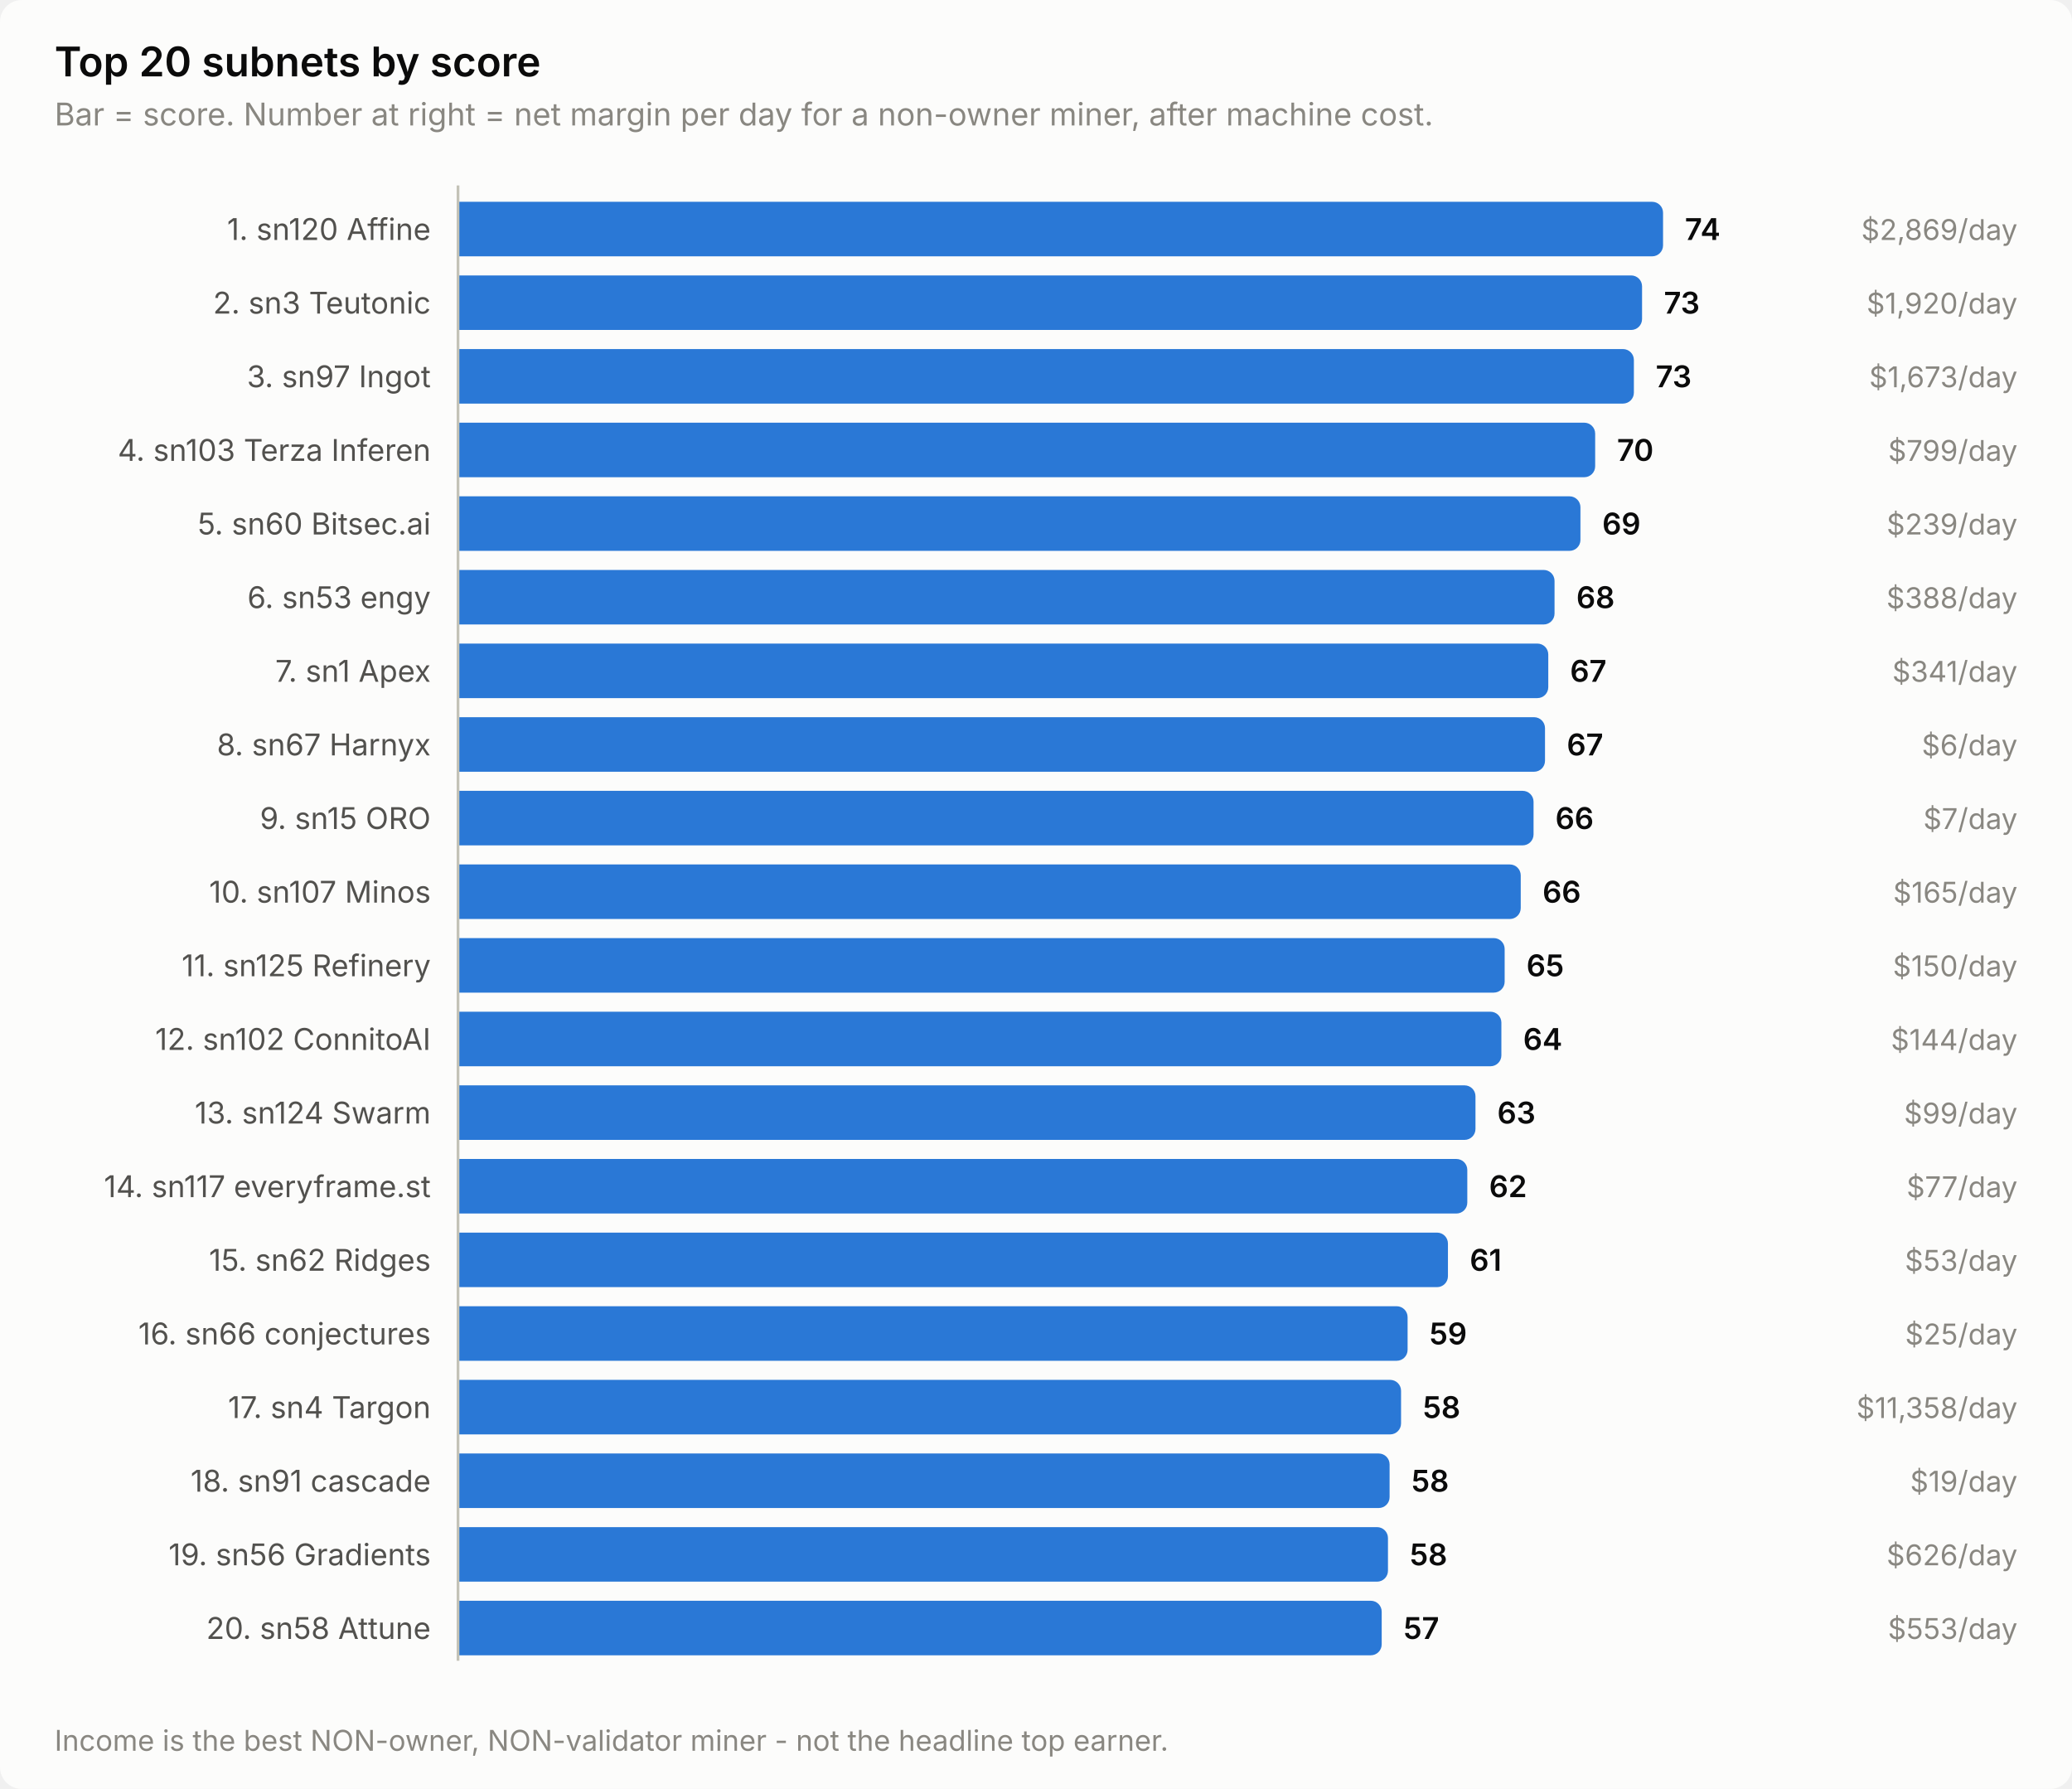
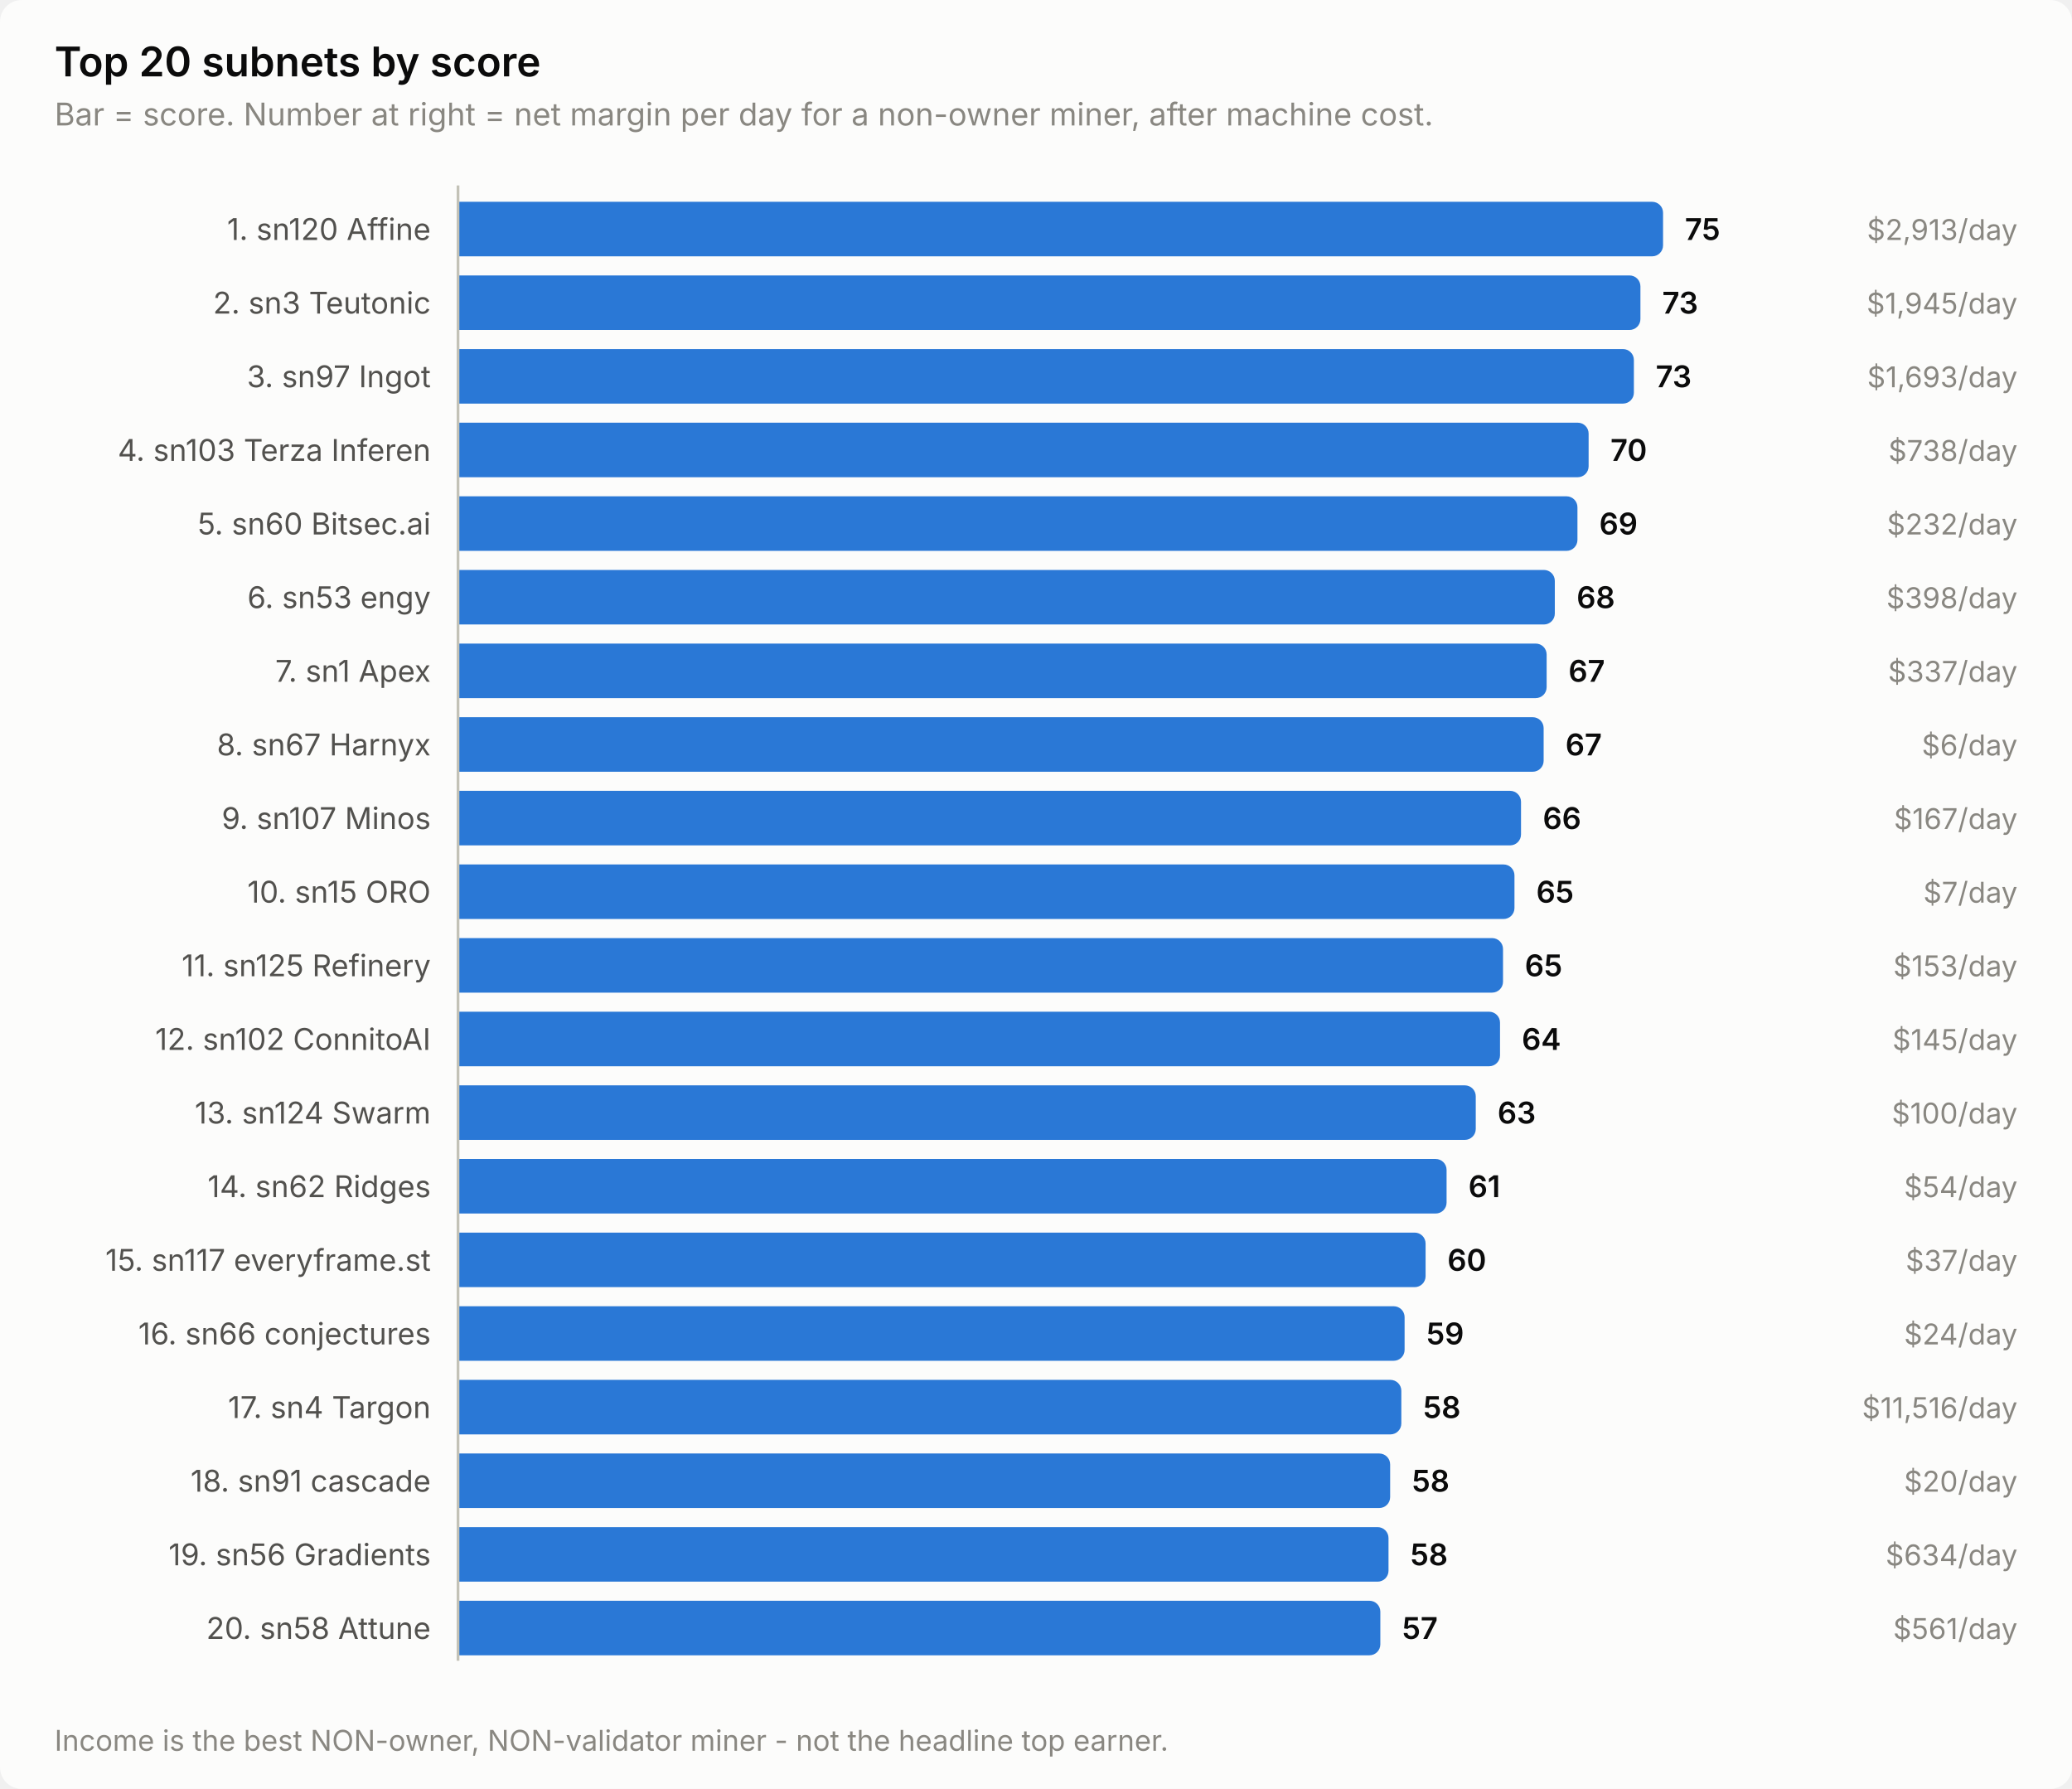
<svg xmlns="http://www.w3.org/2000/svg" width="760" height="656" viewBox="0 0 760 656" role="img" aria-label="Top 20 subnets by score">
  <style>
    text { font-family: system-ui, -apple-system, 'Segoe UI', sans-serif; }
    .t-title { font-size: 15px; font-weight: 600; }
    .t-sub { font-size: 11.5px; }
    .t-lab { font-size: 11px; }
    .t-val { font-size: 11px; font-weight: 600; font-variant-numeric: tabular-nums; }
    .t-tick { font-size: 10.5px; font-variant-numeric: tabular-nums; }

    .surface { fill: #fcfcfb; }
    .ink { fill: #0b0b0b; }
    .ink2 { fill: #52514e; }
    .muted { fill: #898781; }
    .grid { stroke: #e1e0d9; }
    .axis { stroke: #c3c2b7; }
    .accent { fill: #2a78d6; }
    .critical { fill: #d03b3b; }
    .deemph { fill: #d8d7d0; }

    @media (prefers-color-scheme: dark) {
      .surface { fill: #1a1a19; }
      .ink { fill: #ffffff; }
      .ink2 { fill: #c3c2b7; }
      .muted { fill: #898781; }
      .grid { stroke: #2c2c2a; }
      .axis { stroke: #383835; }
      .accent { fill: #3987e5; }
      .deemph { fill: #3a3a37; }
    }
</style>
  <rect class="surface" width="760" height="656" rx="8" />
  <text class="ink t-title" x="20" y="28">Top 20 subnets by score</text>
  <text class="muted t-sub" x="20" y="46">Bar = score. Number at right = net margin per day for a non-owner miner, after machine cost.</text>
  <text class="ink2 t-lab" x="158" y="88" text-anchor="end">1. sn120 Affine</text>
  <path class="accent" d="M168.0,74.0 H606.0 a4.0,4.0 0 0 1 4.0,4.0 V90.0 a4.0,4.0 0 0 1 -4.0,4.0 H168.0 Z" />
-   <text class="ink t-val" x="618.0" y="88">74</text>
-   <text class="muted t-tick" x="740" y="88" text-anchor="end">$2,869/day</text>
+   <text class="ink t-val" x="618.0" y="88">75</text>
+   <text class="muted t-tick" x="740" y="88" text-anchor="end">$2,913/day</text>
  <text class="ink2 t-lab" x="158" y="115" text-anchor="end">2. sn3 Teutonic</text>
-   <path class="accent" d="M168.0,101.0 H598.3 a4.0,4.0 0 0 1 4.0,4.0 V117.0 a4.0,4.0 0 0 1 -4.0,4.0 H168.0 Z" />
-   <text class="ink t-val" x="610.3" y="115">73</text>
-   <text class="muted t-tick" x="740" y="115" text-anchor="end">$1,920/day</text>
+   <path class="accent" d="M168.0,101.0 H597.7 a4.0,4.0 0 0 1 4.0,4.0 V117.0 a4.0,4.0 0 0 1 -4.0,4.0 H168.0 Z" />
+   <text class="ink t-val" x="609.7" y="115">73</text>
+   <text class="muted t-tick" x="740" y="115" text-anchor="end">$1,945/day</text>
  <text class="ink2 t-lab" x="158" y="142" text-anchor="end">3. sn97 Ingot</text>
  <path class="accent" d="M168.0,128.0 H595.3 a4.0,4.0 0 0 1 4.0,4.0 V144.0 a4.0,4.0 0 0 1 -4.0,4.0 H168.0 Z" />
  <text class="ink t-val" x="607.3" y="142">73</text>
-   <text class="muted t-tick" x="740" y="142" text-anchor="end">$1,673/day</text>
+   <text class="muted t-tick" x="740" y="142" text-anchor="end">$1,693/day</text>
  <text class="ink2 t-lab" x="158" y="169" text-anchor="end">4. sn103 Terza Inferen</text>
-   <path class="accent" d="M168.0,155.0 H581.1 a4.0,4.0 0 0 1 4.0,4.0 V171.0 a4.0,4.0 0 0 1 -4.0,4.0 H168.0 Z" />
-   <text class="ink t-val" x="593.1" y="169">70</text>
-   <text class="muted t-tick" x="740" y="169" text-anchor="end">$799/day</text>
+   <path class="accent" d="M168.0,155.0 H578.7 a4.0,4.0 0 0 1 4.0,4.0 V171.0 a4.0,4.0 0 0 1 -4.0,4.0 H168.0 Z" />
+   <text class="ink t-val" x="590.7" y="169">70</text>
+   <text class="muted t-tick" x="740" y="169" text-anchor="end">$738/day</text>
  <text class="ink2 t-lab" x="158" y="196" text-anchor="end">5. sn60 Bitsec.ai</text>
-   <path class="accent" d="M168.0,182.0 H575.7 a4.0,4.0 0 0 1 4.0,4.0 V198.0 a4.0,4.0 0 0 1 -4.0,4.0 H168.0 Z" />
-   <text class="ink t-val" x="587.7" y="196">69</text>
-   <text class="muted t-tick" x="740" y="196" text-anchor="end">$239/day</text>
+   <path class="accent" d="M168.0,182.0 H574.6 a4.0,4.0 0 0 1 4.0,4.0 V198.0 a4.0,4.0 0 0 1 -4.0,4.0 H168.0 Z" />
+   <text class="ink t-val" x="586.6" y="196">69</text>
+   <text class="muted t-tick" x="740" y="196" text-anchor="end">$232/day</text>
  <text class="ink2 t-lab" x="158" y="223" text-anchor="end">6. sn53 engy</text>
-   <path class="accent" d="M168.0,209.0 H566.2 a4.0,4.0 0 0 1 4.0,4.0 V225.0 a4.0,4.0 0 0 1 -4.0,4.0 H168.0 Z" />
-   <text class="ink t-val" x="578.2" y="223">68</text>
-   <text class="muted t-tick" x="740" y="223" text-anchor="end">$388/day</text>
+   <path class="accent" d="M168.0,209.0 H566.3 a4.0,4.0 0 0 1 4.0,4.0 V225.0 a4.0,4.0 0 0 1 -4.0,4.0 H168.0 Z" />
+   <text class="ink t-val" x="578.3" y="223">68</text>
+   <text class="muted t-tick" x="740" y="223" text-anchor="end">$398/day</text>
  <text class="ink2 t-lab" x="158" y="250" text-anchor="end">7. sn1 Apex</text>
-   <path class="accent" d="M168.0,236.0 H563.9 a4.0,4.0 0 0 1 4.0,4.0 V252.0 a4.0,4.0 0 0 1 -4.0,4.0 H168.0 Z" />
-   <text class="ink t-val" x="575.9" y="250">67</text>
-   <text class="muted t-tick" x="740" y="250" text-anchor="end">$341/day</text>
+   <path class="accent" d="M168.0,236.0 H563.3 a4.0,4.0 0 0 1 4.0,4.0 V252.0 a4.0,4.0 0 0 1 -4.0,4.0 H168.0 Z" />
+   <text class="ink t-val" x="575.3" y="250">67</text>
+   <text class="muted t-tick" x="740" y="250" text-anchor="end">$337/day</text>
  <text class="ink2 t-lab" x="158" y="277" text-anchor="end">8. sn67 Harnyx</text>
-   <path class="accent" d="M168.0,263.0 H562.7 a4.0,4.0 0 0 1 4.0,4.0 V279.0 a4.0,4.0 0 0 1 -4.0,4.0 H168.0 Z" />
-   <text class="ink t-val" x="574.7" y="277">67</text>
+   <path class="accent" d="M168.0,263.0 H562.2 a4.0,4.0 0 0 1 4.0,4.0 V279.0 a4.0,4.0 0 0 1 -4.0,4.0 H168.0 Z" />
+   <text class="ink t-val" x="574.2" y="277">67</text>
  <text class="muted t-tick" x="740" y="277" text-anchor="end">$6/day</text>
-   <text class="ink2 t-lab" x="158" y="304" text-anchor="end">9. sn15 ORO</text>
-   <path class="accent" d="M168.0,290.0 H558.5 a4.0,4.0 0 0 1 4.0,4.0 V306.0 a4.0,4.0 0 0 1 -4.0,4.0 H168.0 Z" />
-   <text class="ink t-val" x="570.5" y="304">66</text>
-   <text class="muted t-tick" x="740" y="304" text-anchor="end">$7/day</text>
-   <text class="ink2 t-lab" x="158" y="331" text-anchor="end">10. sn107 Minos</text>
-   <path class="accent" d="M168.0,317.0 H553.8 a4.0,4.0 0 0 1 4.0,4.0 V333.0 a4.0,4.0 0 0 1 -4.0,4.0 H168.0 Z" />
-   <text class="ink t-val" x="565.8" y="331">66</text>
-   <text class="muted t-tick" x="740" y="331" text-anchor="end">$165/day</text>
+   <text class="ink2 t-lab" x="158" y="304" text-anchor="end">9. sn107 Minos</text>
+   <path class="accent" d="M168.0,290.0 H553.9 a4.0,4.0 0 0 1 4.0,4.0 V306.0 a4.0,4.0 0 0 1 -4.0,4.0 H168.0 Z" />
+   <text class="ink t-val" x="565.9" y="304">66</text>
+   <text class="muted t-tick" x="740" y="304" text-anchor="end">$167/day</text>
+   <text class="ink2 t-lab" x="158" y="331" text-anchor="end">10. sn15 ORO</text>
+   <path class="accent" d="M168.0,317.0 H551.5 a4.0,4.0 0 0 1 4.0,4.0 V333.0 a4.0,4.0 0 0 1 -4.0,4.0 H168.0 Z" />
+   <text class="ink t-val" x="563.5" y="331">65</text>
+   <text class="muted t-tick" x="740" y="331" text-anchor="end">$7/day</text>
  <text class="ink2 t-lab" x="158" y="358" text-anchor="end">11. sn125 Refinery</text>
-   <path class="accent" d="M168.0,344.0 H547.9 a4.0,4.0 0 0 1 4.0,4.0 V360.0 a4.0,4.0 0 0 1 -4.0,4.0 H168.0 Z" />
-   <text class="ink t-val" x="559.9" y="358">65</text>
-   <text class="muted t-tick" x="740" y="358" text-anchor="end">$150/day</text>
+   <path class="accent" d="M168.0,344.0 H547.3 a4.0,4.0 0 0 1 4.0,4.0 V360.0 a4.0,4.0 0 0 1 -4.0,4.0 H168.0 Z" />
+   <text class="ink t-val" x="559.3" y="358">65</text>
+   <text class="muted t-tick" x="740" y="358" text-anchor="end">$153/day</text>
  <text class="ink2 t-lab" x="158" y="385" text-anchor="end">12. sn102 ConnitoAI</text>
-   <path class="accent" d="M168.0,371.0 H546.7 a4.0,4.0 0 0 1 4.0,4.0 V387.0 a4.0,4.0 0 0 1 -4.0,4.0 H168.0 Z" />
-   <text class="ink t-val" x="558.7" y="385">64</text>
-   <text class="muted t-tick" x="740" y="385" text-anchor="end">$144/day</text>
+   <path class="accent" d="M168.0,371.0 H546.2 a4.0,4.0 0 0 1 4.0,4.0 V387.0 a4.0,4.0 0 0 1 -4.0,4.0 H168.0 Z" />
+   <text class="ink t-val" x="558.2" y="385">64</text>
+   <text class="muted t-tick" x="740" y="385" text-anchor="end">$145/day</text>
  <text class="ink2 t-lab" x="158" y="412" text-anchor="end">13. sn124 Swarm</text>
-   <path class="accent" d="M168.0,398.0 H537.2 a4.0,4.0 0 0 1 4.0,4.0 V414.0 a4.0,4.0 0 0 1 -4.0,4.0 H168.0 Z" />
-   <text class="ink t-val" x="549.2" y="412">63</text>
-   <text class="muted t-tick" x="740" y="412" text-anchor="end">$99/day</text>
-   <text class="ink2 t-lab" x="158" y="439" text-anchor="end">14. sn117 everyframe.st</text>
-   <path class="accent" d="M168.0,425.0 H534.2 a4.0,4.0 0 0 1 4.0,4.0 V441.0 a4.0,4.0 0 0 1 -4.0,4.0 H168.0 Z" />
-   <text class="ink t-val" x="546.2" y="439">62</text>
-   <text class="muted t-tick" x="740" y="439" text-anchor="end">$77/day</text>
-   <text class="ink2 t-lab" x="158" y="466" text-anchor="end">15. sn62 Ridges</text>
-   <path class="accent" d="M168.0,452.0 H527.1 a4.0,4.0 0 0 1 4.0,4.0 V468.0 a4.0,4.0 0 0 1 -4.0,4.0 H168.0 Z" />
-   <text class="ink t-val" x="539.1" y="466">61</text>
-   <text class="muted t-tick" x="740" y="466" text-anchor="end">$53/day</text>
+   <path class="accent" d="M168.0,398.0 H537.3 a4.0,4.0 0 0 1 4.0,4.0 V414.0 a4.0,4.0 0 0 1 -4.0,4.0 H168.0 Z" />
+   <text class="ink t-val" x="549.3" y="412">63</text>
+   <text class="muted t-tick" x="740" y="412" text-anchor="end">$100/day</text>
+   <text class="ink2 t-lab" x="158" y="439" text-anchor="end">14. sn62 Ridges</text>
+   <path class="accent" d="M168.0,425.0 H526.6 a4.0,4.0 0 0 1 4.0,4.0 V441.0 a4.0,4.0 0 0 1 -4.0,4.0 H168.0 Z" />
+   <text class="ink t-val" x="538.6" y="439">61</text>
+   <text class="muted t-tick" x="740" y="439" text-anchor="end">$54/day</text>
+   <text class="ink2 t-lab" x="158" y="466" text-anchor="end">15. sn117 everyframe.st</text>
+   <path class="accent" d="M168.0,452.0 H518.9 a4.0,4.0 0 0 1 4.0,4.0 V468.0 a4.0,4.0 0 0 1 -4.0,4.0 H168.0 Z" />
+   <text class="ink t-val" x="530.9" y="466">60</text>
+   <text class="muted t-tick" x="740" y="466" text-anchor="end">$37/day</text>
  <text class="ink2 t-lab" x="158" y="493" text-anchor="end">16. sn66 conjectures</text>
-   <path class="accent" d="M168.0,479.0 H512.3 a4.0,4.0 0 0 1 4.0,4.0 V495.0 a4.0,4.0 0 0 1 -4.0,4.0 H168.0 Z" />
-   <text class="ink t-val" x="524.3" y="493">59</text>
-   <text class="muted t-tick" x="740" y="493" text-anchor="end">$25/day</text>
+   <path class="accent" d="M168.0,479.0 H511.2 a4.0,4.0 0 0 1 4.0,4.0 V495.0 a4.0,4.0 0 0 1 -4.0,4.0 H168.0 Z" />
+   <text class="ink t-val" x="523.2" y="493">59</text>
+   <text class="muted t-tick" x="740" y="493" text-anchor="end">$24/day</text>
  <text class="ink2 t-lab" x="158" y="520" text-anchor="end">17. sn4 Targon</text>
-   <path class="accent" d="M168.0,506.0 H509.9 a4.0,4.0 0 0 1 4.0,4.0 V522.0 a4.0,4.0 0 0 1 -4.0,4.0 H168.0 Z" />
-   <text class="ink t-val" x="521.9" y="520">58</text>
-   <text class="muted t-tick" x="740" y="520" text-anchor="end">$11,358/day</text>
+   <path class="accent" d="M168.0,506.0 H510.0 a4.0,4.0 0 0 1 4.0,4.0 V522.0 a4.0,4.0 0 0 1 -4.0,4.0 H168.0 Z" />
+   <text class="ink t-val" x="522.0" y="520">58</text>
+   <text class="muted t-tick" x="740" y="520" text-anchor="end">$11,516/day</text>
  <text class="ink2 t-lab" x="158" y="547" text-anchor="end">18. sn91 cascade</text>
-   <path class="accent" d="M168.0,533.0 H505.7 a4.0,4.0 0 0 1 4.0,4.0 V549.0 a4.0,4.0 0 0 1 -4.0,4.0 H168.0 Z" />
-   <text class="ink t-val" x="517.7" y="547">58</text>
-   <text class="muted t-tick" x="740" y="547" text-anchor="end">$19/day</text>
+   <path class="accent" d="M168.0,533.0 H505.9 a4.0,4.0 0 0 1 4.0,4.0 V549.0 a4.0,4.0 0 0 1 -4.0,4.0 H168.0 Z" />
+   <text class="ink t-val" x="517.9" y="547">58</text>
+   <text class="muted t-tick" x="740" y="547" text-anchor="end">$20/day</text>
  <text class="ink2 t-lab" x="158" y="574" text-anchor="end">19. sn56 Gradients</text>
-   <path class="accent" d="M168.0,560.0 H505.1 a4.0,4.0 0 0 1 4.0,4.0 V576.0 a4.0,4.0 0 0 1 -4.0,4.0 H168.0 Z" />
-   <text class="ink t-val" x="517.1" y="574">58</text>
-   <text class="muted t-tick" x="740" y="574" text-anchor="end">$626/day</text>
+   <path class="accent" d="M168.0,560.0 H505.3 a4.0,4.0 0 0 1 4.0,4.0 V576.0 a4.0,4.0 0 0 1 -4.0,4.0 H168.0 Z" />
+   <text class="ink t-val" x="517.3" y="574">58</text>
+   <text class="muted t-tick" x="740" y="574" text-anchor="end">$634/day</text>
  <text class="ink2 t-lab" x="158" y="601" text-anchor="end">20. sn58 Attune</text>
-   <path class="accent" d="M168.0,587.0 H502.8 a4.0,4.0 0 0 1 4.0,4.0 V603.0 a4.0,4.0 0 0 1 -4.0,4.0 H168.0 Z" />
-   <text class="ink t-val" x="514.8" y="601">57</text>
-   <text class="muted t-tick" x="740" y="601" text-anchor="end">$553/day</text>
+   <path class="accent" d="M168.0,587.0 H502.3 a4.0,4.0 0 0 1 4.0,4.0 V603.0 a4.0,4.0 0 0 1 -4.0,4.0 H168.0 Z" />
+   <text class="ink t-val" x="514.3" y="601">57</text>
+   <text class="muted t-tick" x="740" y="601" text-anchor="end">$561/day</text>
  <line class="axis" x1="168" y1="68" x2="168" y2="609" stroke-width="1" />
  <text class="muted t-tick" x="20" y="642">Income is the best NON-owner, NON-validator miner - not the headline top earner.</text>
</svg>
